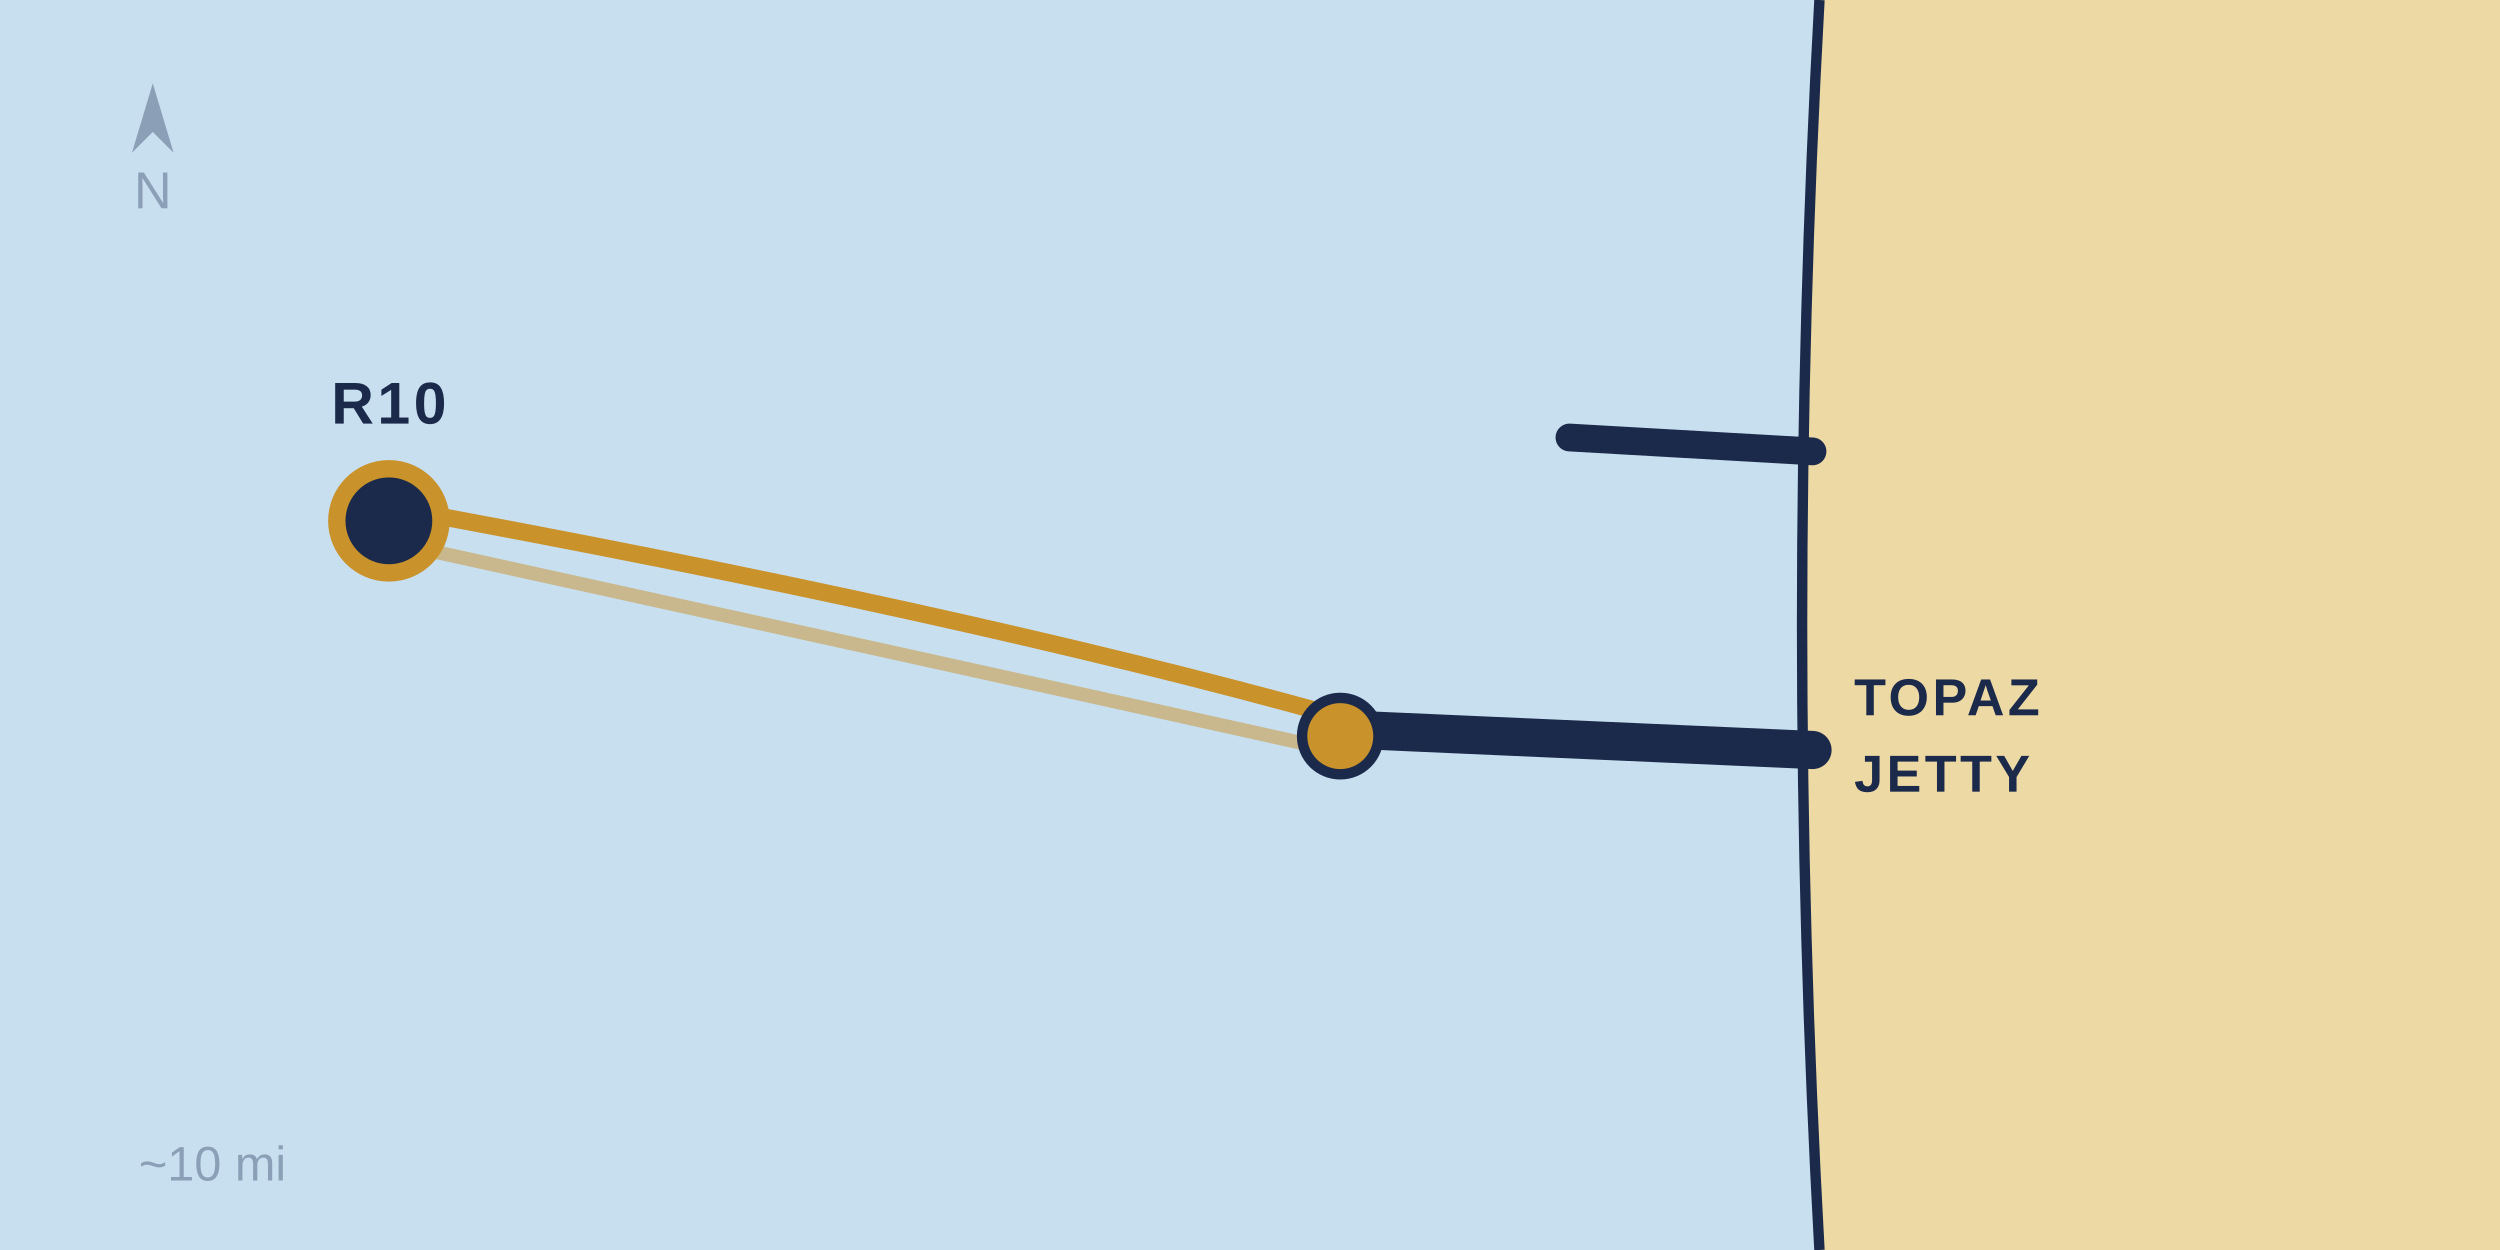
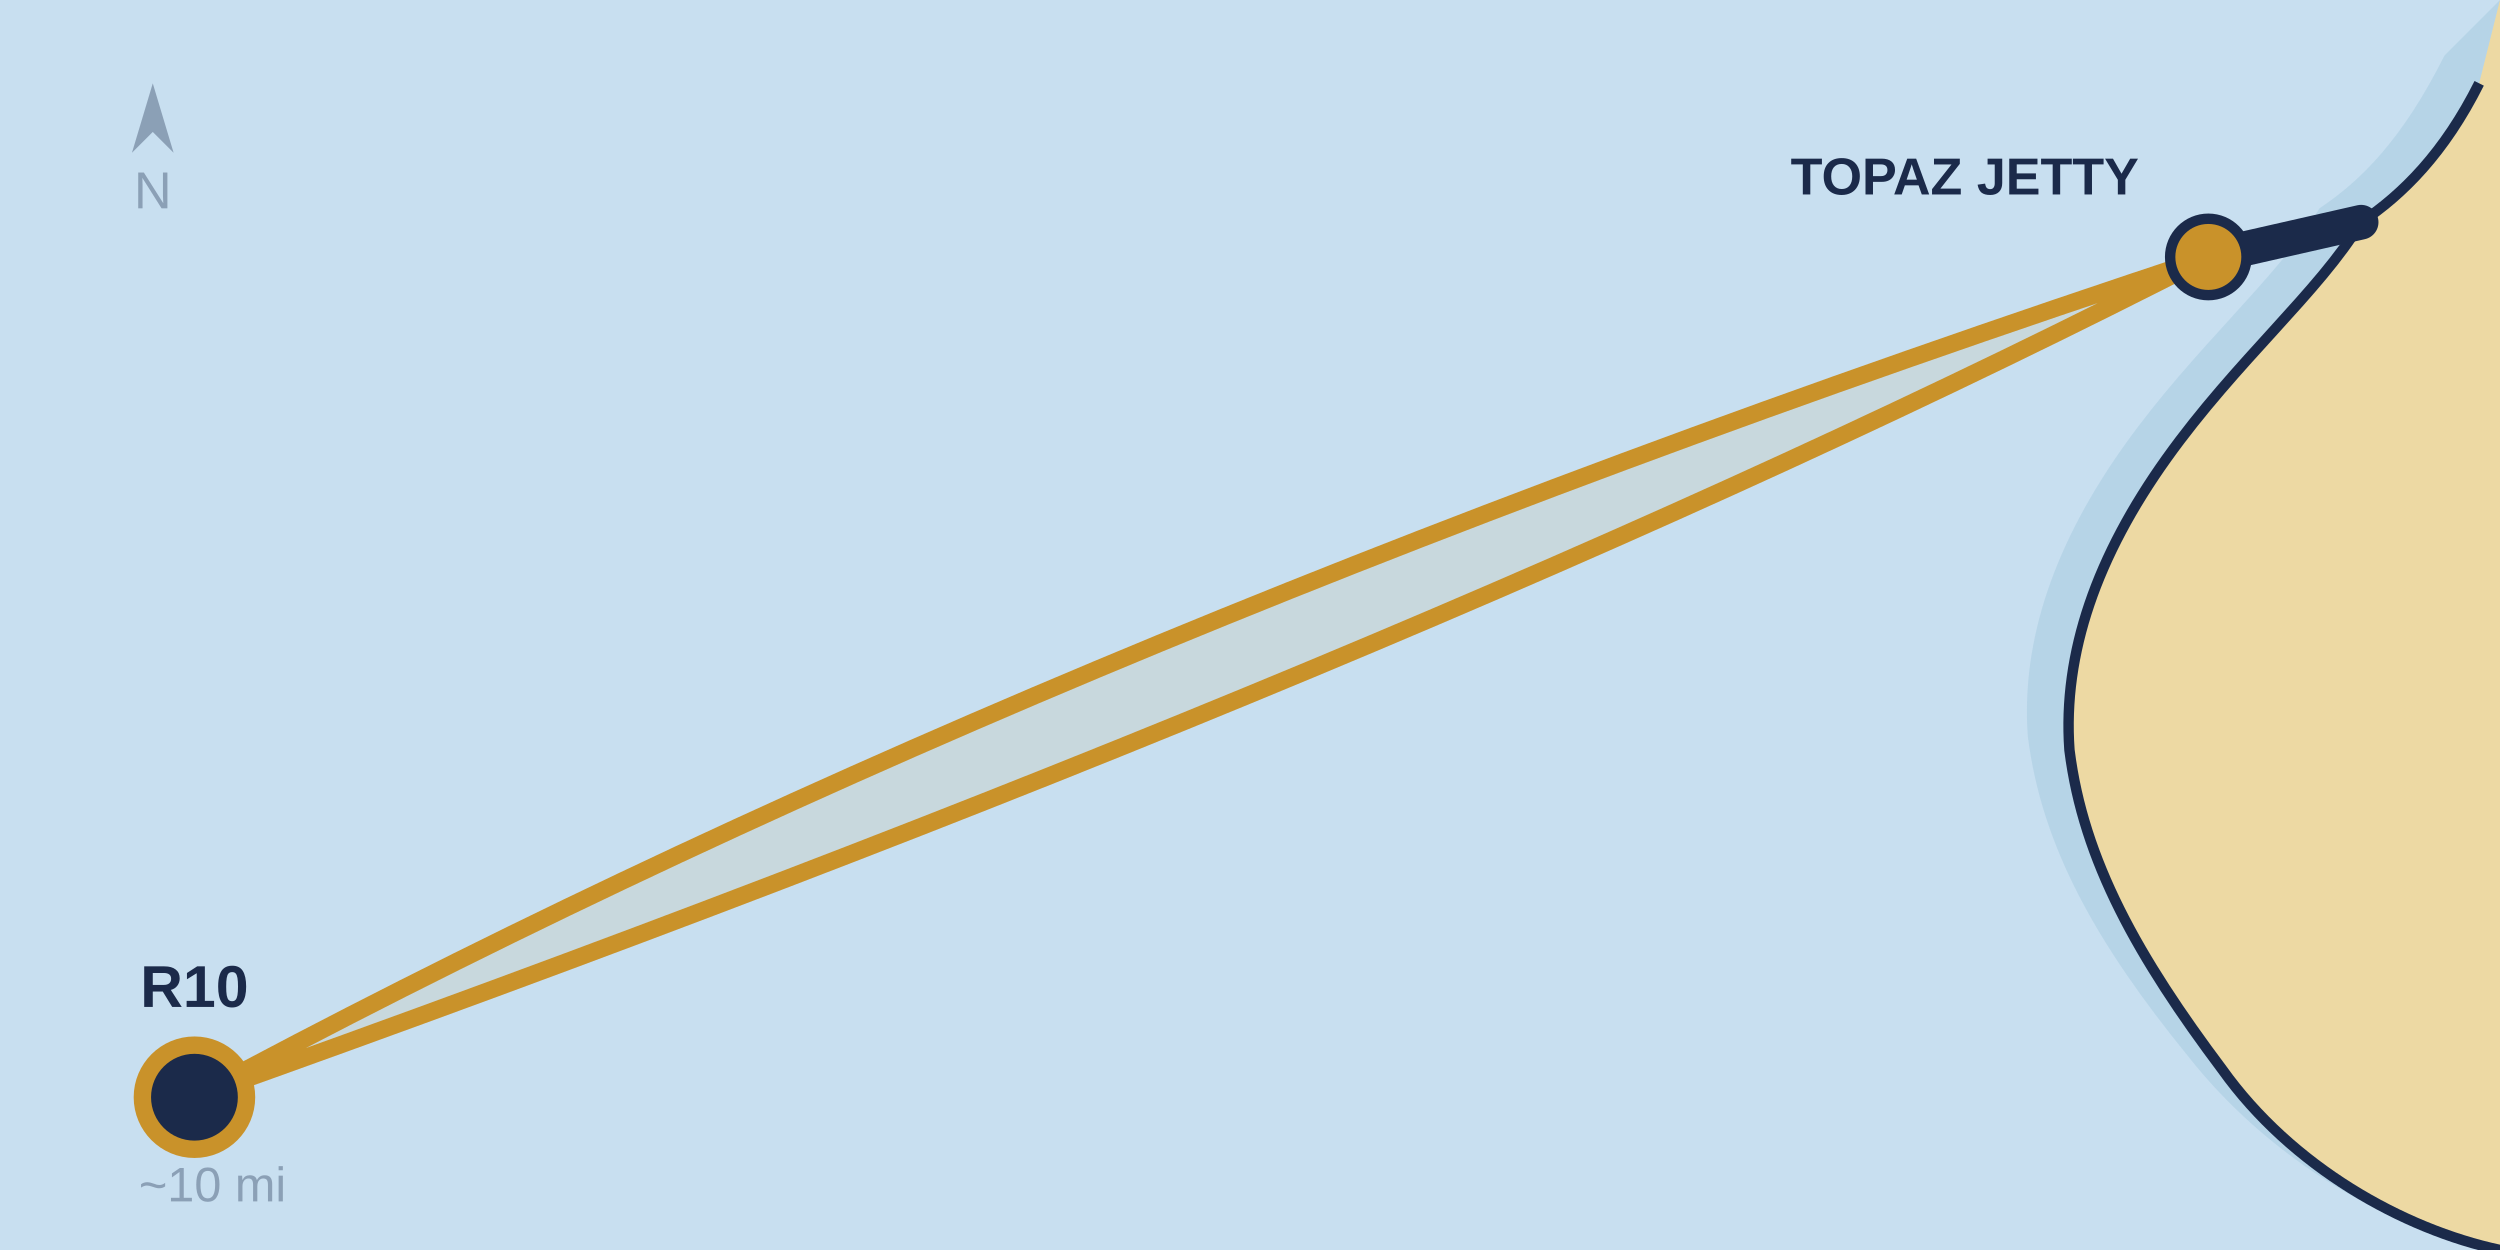
<svg xmlns="http://www.w3.org/2000/svg" width="360" height="180" viewBox="0 0 360 180">
  <rect width="360" height="180" fill="#C8DFF0" />
-   <path d="M 262,0 Q 257,90 262,180 L 360,180 L 360,0 Z" fill="#EDD9A3" />
-   <path d="M 262,0 Q 257,90 262,180" fill="none" stroke="#1B2A4A" stroke-width="1.5" />
-   <line x1="261" y1="65" x2="226" y2="63" stroke="#1B2A4A" stroke-width="4" stroke-linecap="round" />
-   <line x1="261" y1="108" x2="193" y2="105" stroke="#1B2A4A" stroke-width="5.5" stroke-linecap="round" />
-   <path d="M 192,103 Q 138,88 56,73" fill="none" stroke="#C9922A" stroke-width="2.5" stroke-linecap="round" />
-   <path d="M 56,78 Q 138,96 192,108" fill="none" stroke="#C9922A" stroke-width="2" stroke-linecap="round" opacity="0.5" />
-   <circle cx="56" cy="75" r="7.5" fill="#1B2A4A" stroke="#C9922A" stroke-width="2.5" />
-   <circle cx="193" cy="106" r="5.5" fill="#C9922A" stroke="#1B2A4A" stroke-width="1.5" />
-   <text x="56" y="61" text-anchor="middle" fill="#1B2A4A" font-size="8.5" font-weight="bold" font-family="Arial, sans-serif" letter-spacing="0.5">R10</text>
-   <text x="267" y="103" fill="#1B2A4A" font-size="7.5" font-weight="bold" font-family="Arial, sans-serif" letter-spacing="0.5">TOPAZ</text>
-   <text x="267" y="114" fill="#1B2A4A" font-size="7.5" font-weight="bold" font-family="Arial, sans-serif" letter-spacing="0.5">JETTY</text>
+   <path d="     M 360,0 L 352,8     C 346,20 340,26 334,30     C 328,40 316,50 306,64     C 296,78 291,92 292,106     C 294,122 302,136 315,152     C 326,166 342,176 358,180     L 360,180 Z   " fill="#A8CBE0" opacity="0.55" />
+   <path d="     M 360,0 L 357,12     C 352,22 346,28 340,32     C 334,42 322,52 312,66     C 302,80 297,94 298,108     C 300,124 308,138 320,154     C 330,168 346,177 360,180 Z   " fill="#EDD9A3" />
+   <path d="     M 357,12     C 352,22 346,28 340,32     C 334,42 322,52 312,66     C 302,80 297,94 298,108     C 300,124 308,138 320,154     C 330,168 346,177 360,180   " fill="none" stroke="#1B2A4A" stroke-width="1.5" />
+   <line x1="340" y1="32" x2="318" y2="37" stroke="#1B2A4A" stroke-width="5" stroke-linecap="round" />
+   <path d="     M 318,37     C 200,76 106,116 28,158     C 146,116 242,76 318,37 Z   " fill="rgba(201,146,42,0.09)" stroke="#C9922A" stroke-width="2.5" stroke-linejoin="round" />
+   <circle cx="28" cy="158" r="7.5" fill="#1B2A4A" stroke="#C9922A" stroke-width="2.5" />
+   <circle cx="318" cy="37" r="5.5" fill="#C9922A" stroke="#1B2A4A" stroke-width="1.5" />
+   <text x="28" y="145" text-anchor="middle" fill="#1B2A4A" font-size="8.5" font-weight="bold" font-family="Arial, sans-serif">R10</text>
+   <text x="308" y="28" text-anchor="end" fill="#1B2A4A" font-size="7.5" font-weight="bold" font-family="Arial, sans-serif">TOPAZ JETTY</text>
  <polygon points="22,12 19,22 22,19 25,22" fill="#1B2A4A" opacity="0.35" />
  <text x="22" y="30" text-anchor="middle" fill="#1B2A4A" font-size="7.5" font-family="Arial, sans-serif" opacity="0.35">N</text>
-   <text x="20" y="170" fill="#1B2A4A" font-size="7" font-family="Arial, sans-serif" opacity="0.35">~10 mi</text>
+   <text x="20" y="173" fill="#1B2A4A" font-size="7" font-family="Arial, sans-serif" opacity="0.35">~10 mi</text>
</svg>
